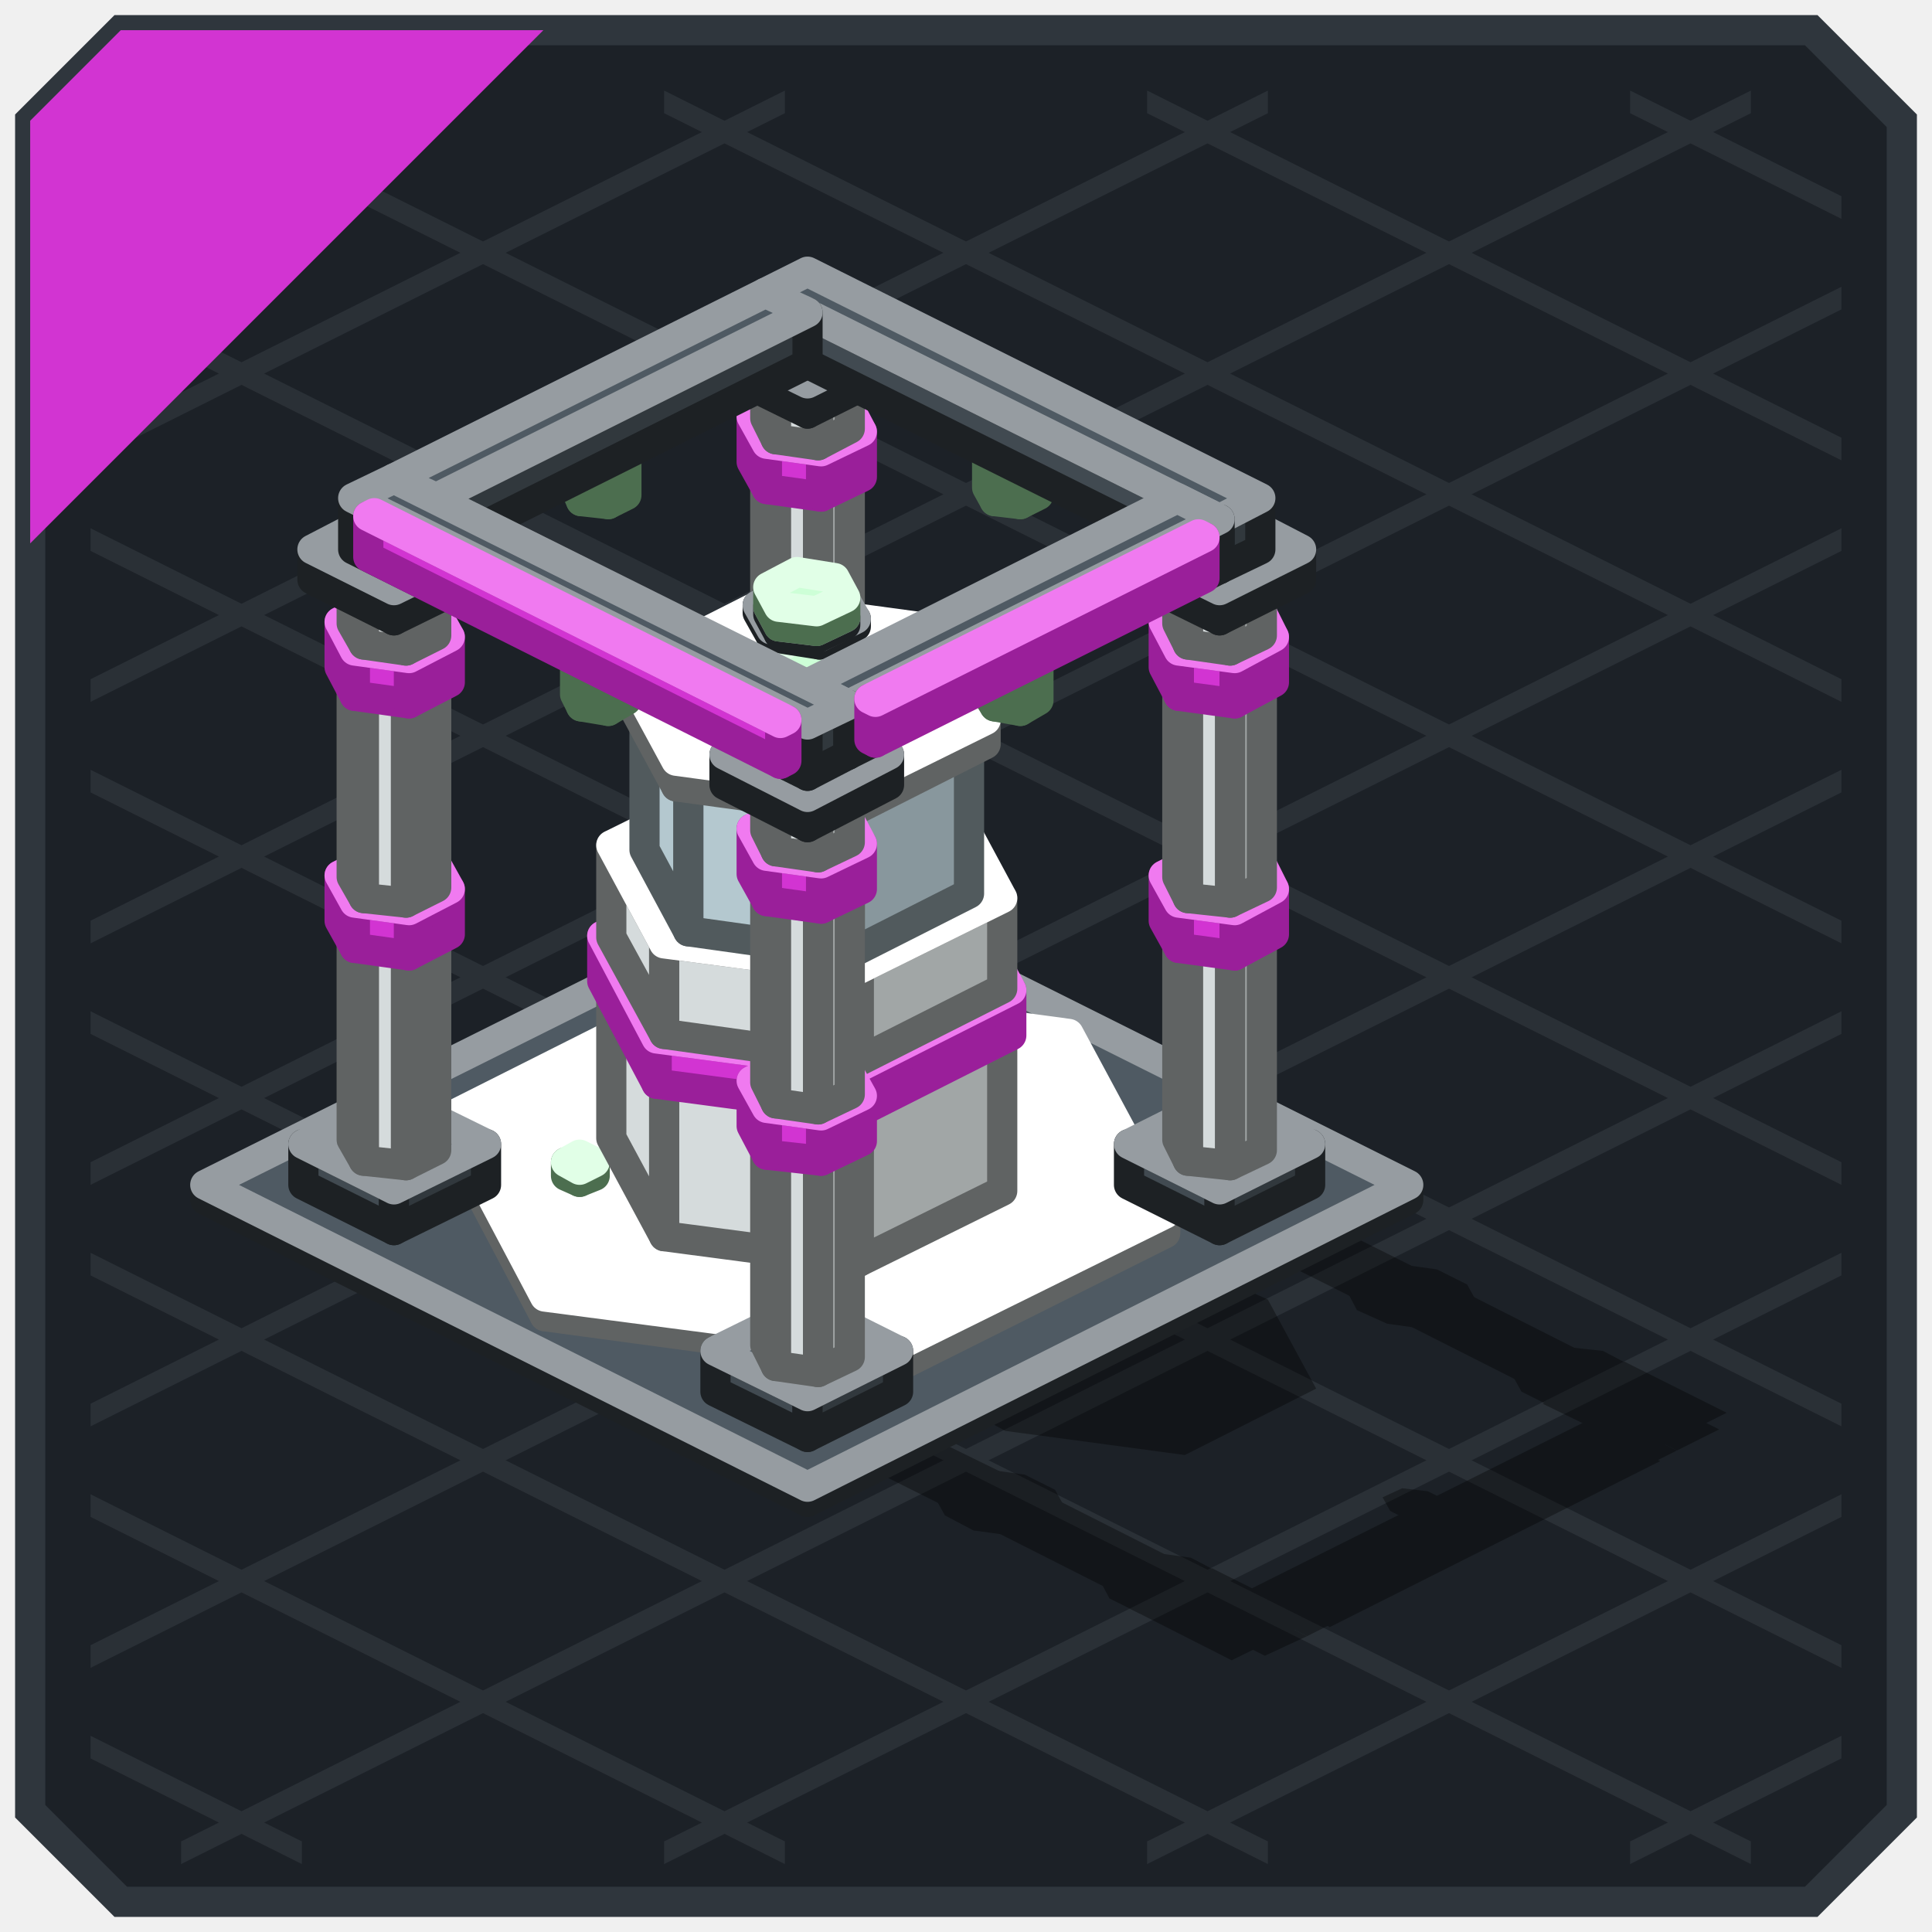
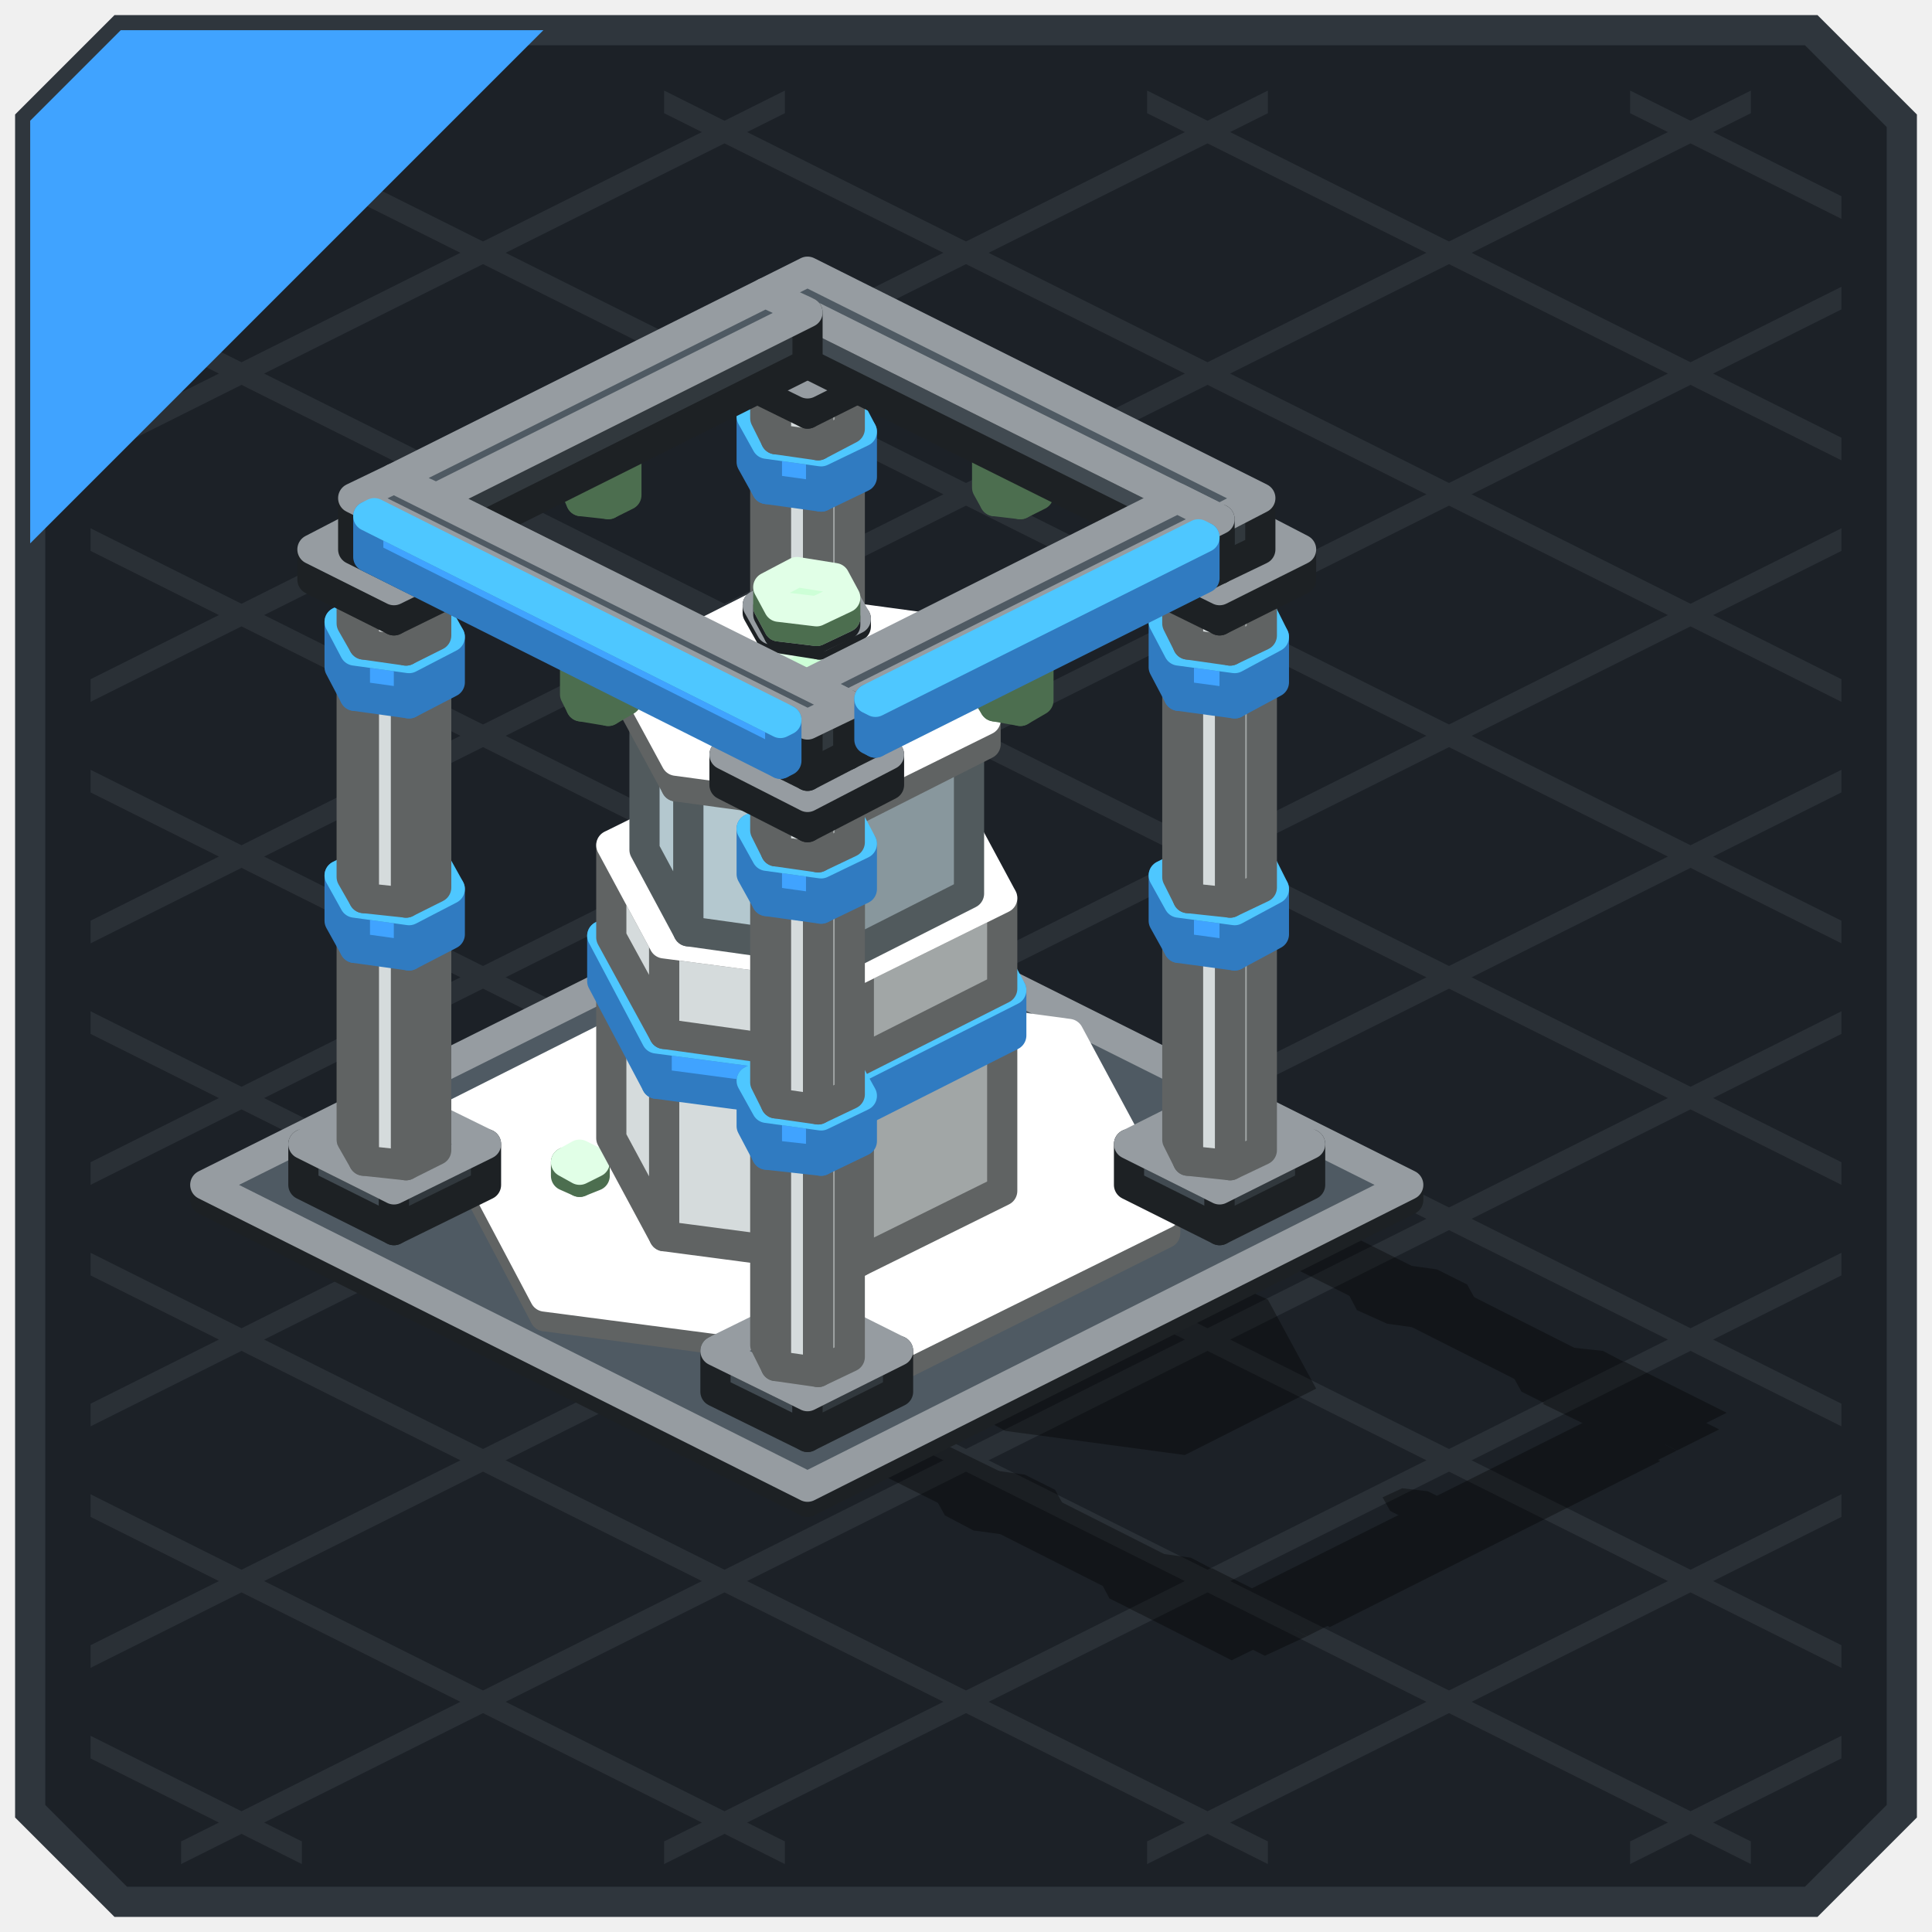
<svg xmlns="http://www.w3.org/2000/svg" width="128" height="128" viewBox="0 0 128 128">
  <g stroke-width="2">
    <polygon points="8,2 120,2 126,8 126,120 120,126 8,126 2,120 2,8" fill="#1C2127" stroke="#2F363D" />
  </g>
  <g>
    <polygon points="108,6 122,13 122,14.5 108,7.5" fill="#2A3036" />
    <polygon points="76,6 122,29 122,30.5 76,7.5" fill="#2A3036" />
    <polygon points="44,6 122,45 122,46.5 44,7.5" fill="#2A3036" />
    <polygon points="12,6 122,61 122,62.5 12,7.5" fill="#2A3036" />
    <polygon points="6,19 122,77 122,78.5 6,20.5" fill="#2A3036" />
    <polygon points="6,35 122,93 122,94.5 6,36.5" fill="#2A3036" />
    <polygon points="6,51 122,109 122,110.5 6,52.5" fill="#2A3036" />
    <polygon points="6,67 116,122 116,123.5 6,68.5" fill="#2A3036" />
    <polygon points="6,83 84,122 84,123.5 6,84.5" fill="#2A3036" />
    <polygon points="6,99 52,122 52,123.5 6,100.5" fill="#2A3036" />
    <polygon points="6,115 20,122 20,123.5 6,116.5" fill="#2A3036" />
    <polygon points="6,13 20,6 20,7.5 6,14.5" fill="#2A3036" />
    <polygon points="6,29 52,6 52,7.5 6,30.5" fill="#2A3036" />
    <polygon points="6,45 84,6 84,7.5 6,46.5" fill="#2A3036" />
    <polygon points="6,61 116,6 116,7.5 6,62.5" fill="#2A3036" />
    <polygon points="6,77 122,19 122,20.5 6,78.5" fill="#2A3036" />
    <polygon points="6,93 122,35 122,36.5 6,94.5" fill="#2A3036" />
    <polygon points="6,109 122,51 122,52.5 6,110.5" fill="#2A3036" />
    <polygon points="12,122 122,67 122,68.5 12,123.5" fill="#2A3036" />
    <polygon points="44,122 122,83 122,84.5 44,123.5" fill="#2A3036" />
    <polygon points="76,122 122,99 122,100.5 76,123.5" fill="#2A3036" />
    <polygon points="108,122 122,115 122,116.5 108,123.5" fill="#2A3036" />
  </g>
  <g>
-     <polygon points="8,2 36,2 2,36 2,8" fill="#D234D2" />
+     <polygon points="8,2 36,2 2,36 2,8" fill="#40A3FF" />
  </g>
  <g opacity="0.35">
    <polygon points="53.5,59.6 94,79.8 54.1,99.8 13.6,79.5" fill="#000000" />
    <polygon points="47.8,68 71.5,71.2 72.3,71.6 78.7,83.5 61.3,92.1 37.6,89 36.8,88.5 30.4,76.7" fill="#000000" />
    <polygon points="54.1,63.2 61.9,67.1 55.9,70.1 48.1,66.2" fill="#000000" />
    <polygon points="55.1,65.7 57.9,66 67.3,70.7 68.1,72.1 66,73.2 63.2,72.8 53.8,68.1 53.1,66.7" fill="#000000" />
    <polygon points="64.3,69.9 67.9,70.4 69.9,71.4 70.9,73.2 68.2,74.6 64.5,74.1 62.6,73.1 61.6,71.3" fill="#000000" />
    <polygon points="66.5,71.3 69.3,71.7 78.2,76.2 79,77.6 76.9,78.6 74.1,78.2 65.2,73.8 64.4,72.4" fill="#000000" />
    <polygon points="75.2,75.4 78.9,75.9 80.8,76.9 81.8,78.7 79.1,80 75.5,79.5 73.5,78.6 72.5,76.7" fill="#000000" />
    <polygon points="77.4,76.8 80.2,77.2 82.4,78.3 83.1,79.7 81.1,80.7 78.3,80.3 76.1,79.2 75.3,77.8" fill="#000000" />
    <polygon points="80.3,76.6 87.1,80 81.6,82.7 74.9,79.3" fill="#000000" />
    <polygon points="26.8,76.8 34.6,80.7 28.5,83.7 20.8,79.8" fill="#000000" />
    <polygon points="27.8,79.3 30.6,79.7 40,84.4 40.7,85.8 38.7,86.8 35.9,86.4 26.5,81.7 25.7,80.3" fill="#000000" />
    <polygon points="37,83.6 40.6,84.1 42.6,85.1 43.6,86.9 40.9,88.2 37.2,87.7 35.3,86.8 34.3,84.9" fill="#000000" />
    <polygon points="39.2,85 42,85.4 50.9,89.9 51.7,91.3 49.6,92.3 46.8,91.9 37.9,87.4 37.1,86" fill="#000000" />
    <polygon points="47.9,89.1 51.5,89.5 53.5,90.5 54.5,92.4 51.8,93.7 48.2,93.2 46.2,92.2 45.2,90.4" fill="#000000" />
    <polygon points="50.1,90.5 52.9,90.8 55.1,91.9 55.8,93.3 53.8,94.4 51,94 48.8,92.9 48,91.5" fill="#000000" />
    <polygon points="53,90.2 59.8,93.6 54.3,96.3 47.6,93" fill="#000000" />
    <polygon points="81.4,76.8 89.2,80.7 83.2,83.7 75.4,79.8" fill="#000000" />
    <polygon points="82.4,79.3 85.2,79.7 94.6,84.4 95.4,85.8 93.3,86.8 90.5,86.4 81.1,81.7 80.4,80.3" fill="#000000" />
    <polygon points="91.6,83.6 95.2,84.1 97.2,85.1 98.2,86.9 95.5,88.2 91.9,87.7 89.9,86.8 88.9,84.9" fill="#000000" />
    <polygon points="93.8,85 96.6,85.4 105.5,89.9 106.3,91.3 104.2,92.3 101.4,91.9 92.5,87.4 91.7,86" fill="#000000" />
    <polygon points="102.5,89.1 106.2,89.5 108.1,90.5 109.1,92.4 106.4,93.7 102.8,93.2 100.8,92.2 99.8,90.4" fill="#000000" />
    <polygon points="104.7,90.5 107.5,90.8 109.7,91.9 110.4,93.3 108.4,94.4 105.6,94 103.4,92.9 102.7,91.5" fill="#000000" />
    <polygon points="107.6,90.2 114.4,93.6 109,96.3 102.2,93" fill="#000000" />
    <polygon points="54.1,90.5 61.9,94.4 55.9,97.4 48.1,93.5" fill="#000000" />
    <polygon points="55.1,93 57.9,93.4 67.3,98 68.1,99.5 66,100.5 63.2,100.1 53.8,95.4 53.1,94" fill="#000000" />
    <polygon points="64.3,97.2 67.9,97.7 69.9,98.7 70.9,100.5 68.2,101.9 64.5,101.4 62.6,100.4 61.6,98.6" fill="#000000" />
    <polygon points="66.5,98.7 69.3,99 78.2,103.5 79,104.9 76.9,105.9 74.1,105.6 65.2,101.1 64.4,99.7" fill="#000000" />
    <polygon points="75.2,102.7 78.9,103.2 80.8,104.2 81.8,106 79.1,107.4 75.5,106.9 73.5,105.9 72.5,104" fill="#000000" />
    <polygon points="77.4,104.1 80.2,104.5 82.4,105.6 83.1,107 81.1,108 78.3,107.6 76.1,106.5 75.3,105.1" fill="#000000" />
    <polygon points="80.3,103.9 87.1,107.3 81.6,110 74.9,106.6" fill="#000000" />
    <polygon points="54.3,92.2 86.6,108.4 83.8,109.7 51.6,93.6" fill="#000000" />
    <polygon points="81.6,78.6 113.9,94.7 111.1,96.1 78.9,80" fill="#000000" />
    <polygon points="106.2,93.6 111.1,96.1 86.6,108.4 81.6,105.9" fill="#000000" />
    <polygon points="78.9,80 83.8,82.4 59.2,94.7 54.3,92.2" fill="#000000" />
    <polygon points="53.2,94.4 82.2,108.9 81.8,109.1 52.8,94.6" fill="#000000" />
    <polygon points="107.8,95.8 110,96.8 88.1,107.8 86,106.7" fill="#000000" />
    <polygon points="65.6,98.6 67.3,98.8 69.2,99.8 69.7,100.7 68.4,101.3 66.7,101.1 64.8,100.1 64.3,99.2" fill="#000000" />
    <polygon points="92.9,84.9 94.6,85.2 96.6,86.2 97,87 95.8,87.6 94,87.4 92.1,86.4 91.6,85.6" fill="#000000" />
    <polygon points="92.9,98.6 94.6,98.8 96.6,99.8 97,100.7 95.8,101.3 94,101.1 92.1,100.1 91.6,99.2" fill="#000000" />
    <polygon points="65.6,84.9 67.3,85.2 69.2,86.2 69.7,87 68.4,87.6 66.7,87.4 64.8,86.4 64.3,85.6" fill="#000000" />
    <polygon points="51.5,73.8 64.4,75.6 71.2,78.9 74.7,85.4 65.2,90.1 52.3,88.4 45.5,85 42.1,78.6" fill="#000000" />
    <polygon points="58.1,76.9 71.7,78.7 73.7,79.7 77.3,86.5 67.4,91.4 53.8,89.6 51.8,88.6 48.2,81.9" fill="#000000" />
    <polygon points="60.3,78.2 73.2,79.9 77.1,81.9 80.6,88.4 71.1,93.1 58.2,91.4 54.3,89.4 50.8,82.9" fill="#000000" />
    <polygon points="64.8,81.2 75.5,82.7 82.1,86 85,91.3 77.1,95.3 66.3,93.8 59.8,90.6 56.9,85.2" fill="#000000" />
    <polygon points="71,84 82.9,85.6 84,86.1 87.2,92 78.5,96.4 66.6,94.8 65.5,94.2 62.4,88.3" fill="#000000" />
    <polygon points="74.4,88.8 77.7,89.3 79,89.9 79.8,91.5 77.5,92.7 74.3,92.3 72.9,91.6 72.1,90" fill="#000000" />
    <polygon points="53.6,87.3 55.1,88.1 54.2,88.5 52.7,87.8" fill="#000000" />
    <polygon points="40,80.5 41.5,81.2 40.5,81.7 39,81" fill="#000000" />
    <polygon points="77.7,90.5 81,90.9 81.3,91.1 82.1,92.7 79.8,93.9 76.5,93.4 76.2,93.3 75.4,91.6" fill="#000000" />
    <polygon points="78.2,91 80.8,91.3 81.7,91.7 82.4,93 80.5,94 77.9,93.6 77,93.2 76.3,91.9" fill="#000000" />
    <polygon points="77.9,90.8 80.5,91.1 80.8,91.3 81.5,92.6 79.6,93.5 77,93.2 76.7,93 76,91.7" fill="#000000" />
    <polygon points="78.4,91.3 80.3,91.5 81,91.9 81.5,92.8 80.1,93.5 78.1,93.3 77.5,93 77,92" fill="#000000" />
  </g>
  <g stroke-width="2" stroke-linejoin="round">
    <polygon points="53.5,99.5 13.6,79.5 13.6,78.5 53.5,98.5" fill="#414A51" stroke="#1D2124" />
    <polygon points="93.3,79.5 53.5,99.5 53.5,98.5 93.3,78.5" fill="#31383D" stroke="#1D2124" />
    <polygon points="53.5,98.5 13.6,78.5 53.5,58.6 93.3,78.5" fill="#4F5A63" stroke="#969CA1" />
    <polygon points="53.5,67.9 47.4,64.9 47.4,62.2 53.5,65.2" fill="#414A51" stroke="#1D2124" />
    <polygon points="59.5,64.9 53.5,67.9 53.5,65.2 59.5,62.2" fill="#31383D" stroke="#1D2124" />
    <polygon points="53.5,65.2 47.4,62.2 53.5,59.2 59.5,62.2" fill="#4F5A63" stroke="#969CA1" />
    <polygon points="59.8,90.4 36.1,87.2 36.1,85.9 59.8,89" fill="#D5DBDC" stroke="#606363" />
    <polygon points="36.1,87.2 29.8,75.3 29.8,74 36.1,85.9" fill="#D5DBDC" stroke="#606363" />
    <polygon points="77.2,81.7 59.8,90.4 59.8,89 77.2,80.4" fill="#A1A6A6" stroke="#606363" />
    <polygon points="59.8,89 36.1,85.9 29.8,74 47.1,65.3 70.8,68.5 77.2,80.4" fill="#FFFFFF" stroke="#FFFFFF" />
    <polygon points="54.2,63.6 51.4,63.2 51.4,48.8 54.2,49.2" fill="#D5DBDC" stroke="#606363" />
    <polygon points="51.4,63.2 50.7,61.8 50.7,47.4 51.4,48.8" fill="#D5DBDC" stroke="#606363" />
    <polygon points="56.3,62.6 54.2,63.6 54.2,49.2 56.3,48.2" fill="#A1A6A6" stroke="#606363" />
    <polygon points="54.2,49.2 51.4,48.8 50.7,47.4 52.7,46.4 55.5,46.8 56.3,48.2" fill="#FFFFFF" stroke="#FFFFFF" />
-     <polygon points="54.4,49.6 50.8,49.1 50.8,46.1 54.4,46.6" fill="#D234D2" stroke="#9A1F9A" />
-     <polygon points="50.8,49.1 49.8,47.3 49.8,44.3 50.8,46.1" fill="#D234D2" stroke="#9A1F9A" />
-     <polygon points="57.1,48.3 54.4,49.6 54.4,46.6 57.1,45.3" fill="#9A1F9A" stroke="#9A1F9A" />
-     <polygon points="54.4,46.6 50.8,46.1 49.8,44.3 52.5,43 56.1,43.4 57.1,45.3" fill="#F07AF0" stroke="#F07AF0" />
+     <polygon points="54.4,49.6 50.8,49.1 50.8,46.1 54.4,46.6" fill="#40A3FF" stroke="#307BC1" />
+     <polygon points="50.8,49.1 49.8,47.3 49.8,44.3 50.8,46.1" fill="#40A3FF" stroke="#307BC1" />
+     <polygon points="57.1,48.3 54.4,49.6 54.4,46.6 57.1,45.3" fill="#307BC1" stroke="#307BC1" />
+     <polygon points="54.4,46.6 50.8,46.1 49.8,44.3 52.5,43 56.1,43.4 57.1,45.3" fill="#4EC7FF" stroke="#4EC7FF" />
    <polygon points="54.2,46.2 51.4,45.8 51.4,32.1 54.2,32.5" fill="#D5DBDC" stroke="#606363" />
    <polygon points="51.4,45.8 50.7,44.4 50.7,30.7 51.4,32.1" fill="#D5DBDC" stroke="#606363" />
    <polygon points="56.3,45.2 54.2,46.2 54.2,32.5 56.3,31.4" fill="#A1A6A6" stroke="#606363" />
    <polygon points="54.2,32.5 51.4,32.1 50.7,30.7 52.7,29.7 55.5,30 56.3,31.4" fill="#FFFFFF" stroke="#FFFFFF" />
-     <polygon points="54.4,32.9 50.8,32.4 50.8,29.4 54.4,29.9" fill="#D234D2" stroke="#9A1F9A" />
-     <polygon points="50.8,32.4 49.8,30.6 49.8,27.6 50.8,29.4" fill="#D234D2" stroke="#9A1F9A" />
-     <polygon points="57.1,31.6 54.4,32.9 54.4,29.9 57.1,28.6" fill="#9A1F9A" stroke="#9A1F9A" />
-     <polygon points="54.4,29.9 50.8,29.4 49.8,27.6 52.5,26.2 56.1,26.7 57.1,28.6" fill="#F07AF0" stroke="#F07AF0" />
+     <polygon points="54.4,32.9 50.8,32.4 50.8,29.4 54.4,29.9" fill="#40A3FF" stroke="#307BC1" />
+     <polygon points="50.8,32.4 49.8,30.6 49.8,27.6 50.8,29.4" fill="#40A3FF" stroke="#307BC1" />
+     <polygon points="57.1,31.6 54.4,32.9 54.4,29.9 57.1,28.6" fill="#307BC1" stroke="#307BC1" />
+     <polygon points="54.4,29.9 50.8,29.4 49.8,27.6 52.5,26.2 56.1,26.7 57.1,28.6" fill="#4EC7FF" stroke="#4EC7FF" />
    <polygon points="54.2,29.5 51.4,29.1 51.4,25.7 54.2,26.1" fill="#D5DBDC" stroke="#606363" />
    <polygon points="51.4,29.1 50.7,27.7 50.7,24.3 51.4,25.7" fill="#D5DBDC" stroke="#606363" />
    <polygon points="56.3,28.4 54.2,29.5 54.2,26.1 56.3,25.1" fill="#A1A6A6" stroke="#606363" />
    <polygon points="54.2,26.1 51.4,25.7 50.7,24.3 52.7,23.3 55.5,23.7 56.3,25.1" fill="#FFFFFF" stroke="#FFFFFF" />
    <polygon points="53.5,27.4 48,24.7 48,22.7 53.5,25.4" fill="#414A51" stroke="#1D2124" />
    <polygon points="58.9,24.7 53.5,27.4 53.5,25.4 58.9,22.7" fill="#31383D" stroke="#1D2124" />
    <polygon points="53.5,25.4 48,22.7 53.5,20 58.9,22.7" fill="#4F5A63" stroke="#969CA1" />
    <polygon points="26.1,81.5 20.1,78.5 20.1,75.8 26.1,78.8" fill="#414A51" stroke="#1D2124" />
    <polygon points="32.2,78.5 26.1,81.5 26.1,78.8 32.2,75.8" fill="#31383D" stroke="#1D2124" />
    <polygon points="26.1,78.8 20.1,75.8 26.1,72.8 32.2,75.8" fill="#4F5A63" stroke="#969CA1" />
    <polygon points="80.8,81.5 74.8,78.5 74.8,75.8 80.8,78.8" fill="#414A51" stroke="#1D2124" />
    <polygon points="86.8,78.5 80.8,81.5 80.8,78.8 86.8,75.8" fill="#31383D" stroke="#1D2124" />
    <polygon points="80.8,78.8 74.8,75.8 80.8,72.8 86.8,75.8" fill="#4F5A63" stroke="#969CA1" />
    <polygon points="38.4,78.3 37.5,77.9 37.5,77 38.4,77.5" fill="#A8F5B0" stroke="#4C6E4F" />
    <polygon points="39.4,77.9 38.4,78.3 38.4,77.5 39.4,77" fill="#7FB985" stroke="#4C6E4F" />
    <polygon points="38.4,77.5 37.5,77 38.4,76.5 39.4,77" fill="#CDFFD7" stroke="#E1FFE7" />
    <polygon points="56.9,83.6 44,81.9 44,71.5 56.9,73.3" fill="#D5DBDC" stroke="#606363" />
    <polygon points="44,81.9 40.5,75.4 40.5,65.1 44,71.5" fill="#D5DBDC" stroke="#606363" />
    <polygon points="66.4,78.9 56.9,83.6 56.9,73.3 66.4,68.5" fill="#A1A6A6" stroke="#606363" />
    <polygon points="56.9,73.3 44,71.5 40.5,65.1 50,60.3 62.9,62.1 66.4,68.5" fill="#FFFFFF" stroke="#FFFFFF" />
    <polygon points="26.9,77.2 24.1,76.9 24.1,62.5 26.9,62.9" fill="#D5DBDC" stroke="#606363" />
    <polygon points="24.1,76.9 23.3,75.5 23.3,61.1 24.1,62.5" fill="#D5DBDC" stroke="#606363" />
    <polygon points="28.9,76.2 26.9,77.2 26.9,62.9 28.9,61.8" fill="#A1A6A6" stroke="#606363" />
    <polygon points="26.9,62.9 24.1,62.5 23.3,61.1 25.4,60.1 28.2,60.4 28.9,61.8" fill="#FFFFFF" stroke="#FFFFFF" />
    <polygon points="81.5,77.2 78.7,76.9 78.7,62.5 81.5,62.9" fill="#D5DBDC" stroke="#606363" />
    <polygon points="78.7,76.9 78,75.5 78,61.1 78.7,62.5" fill="#D5DBDC" stroke="#606363" />
    <polygon points="83.6,76.2 81.5,77.2 81.5,62.9 83.6,61.8" fill="#A1A6A6" stroke="#606363" />
    <polygon points="81.5,62.9 78.7,62.5 78,61.1 80,60.1 82.8,60.4 83.6,61.8" fill="#FFFFFF" stroke="#FFFFFF" />
-     <polygon points="27.1,63.3 23.5,62.8 23.5,59.8 27.1,60.3" fill="#D234D2" stroke="#9A1F9A" />
-     <polygon points="23.5,62.8 22.5,61 22.5,58 23.5,59.8" fill="#D234D2" stroke="#9A1F9A" />
-     <polygon points="29.8,61.9 27.1,63.3 27.1,60.3 29.8,58.9" fill="#9A1F9A" stroke="#9A1F9A" />
-     <polygon points="27.1,60.3 23.5,59.8 22.5,58 25.2,56.6 28.8,57.1 29.8,58.9" fill="#F07AF0" stroke="#F07AF0" />
-     <polygon points="81.8,63.3 78.1,62.8 78.1,59.8 81.8,60.3" fill="#D234D2" stroke="#9A1F9A" />
-     <polygon points="78.1,62.8 77.1,61 77.1,58 78.1,59.8" fill="#D234D2" stroke="#9A1F9A" />
-     <polygon points="84.4,61.9 81.8,63.3 81.8,60.3 84.4,58.9" fill="#9A1F9A" stroke="#9A1F9A" />
-     <polygon points="81.8,60.3 78.1,59.8 77.1,58 79.8,56.6 83.5,57.1 84.4,58.9" fill="#F07AF0" stroke="#F07AF0" />
+     <polygon points="27.1,63.3 23.5,62.8 23.5,59.8 27.1,60.3" fill="#40A3FF" stroke="#307BC1" />
+     <polygon points="23.5,62.8 22.5,61 22.5,58 23.5,59.8" fill="#40A3FF" stroke="#307BC1" />
+     <polygon points="29.8,61.9 27.1,63.3 27.1,60.3 29.8,58.9" fill="#307BC1" stroke="#307BC1" />
+     <polygon points="27.1,60.3 23.5,59.8 22.5,58 25.2,56.6 28.8,57.1 29.8,58.9" fill="#4EC7FF" stroke="#4EC7FF" />
+     <polygon points="81.8,63.3 78.1,62.8 78.1,59.8 81.8,60.3" fill="#40A3FF" stroke="#307BC1" />
+     <polygon points="78.1,62.8 77.1,61 77.1,58 78.1,59.8" fill="#40A3FF" stroke="#307BC1" />
+     <polygon points="84.4,61.9 81.8,63.3 81.8,60.3 84.4,58.9" fill="#307BC1" stroke="#307BC1" />
+     <polygon points="81.8,60.3 78.1,59.8 77.1,58 79.8,56.6 83.5,57.1 84.4,58.9" fill="#4EC7FF" stroke="#4EC7FF" />
    <polygon points="40.3,33.4 38.5,33.2 38.5,30.2 40.3,30.4" fill="#A8F5B0" stroke="#4C6E4F" />
    <polygon points="38.5,33.2 38.1,32.3 38.1,29.3 38.5,30.2" fill="#A8F5B0" stroke="#4C6E4F" />
    <polygon points="41.5,32.8 40.3,33.4 40.3,30.4 41.5,29.8" fill="#7FB985" stroke="#4C6E4F" />
    <polygon points="40.3,30.4 38.5,30.2 38.1,29.3 39.3,28.7 41.1,28.9 41.5,29.8" fill="#CDFFD7" stroke="#E1FFE7" />
    <polygon points="67.6,33.4 65.9,33.2 65.9,30.2 67.6,30.4" fill="#A8F5B0" stroke="#4C6E4F" />
    <polygon points="65.9,33.2 65.4,32.3 65.4,29.3 65.9,30.2" fill="#A8F5B0" stroke="#4C6E4F" />
    <polygon points="68.8,32.8 67.6,33.4 67.6,30.4 68.8,29.8" fill="#7FB985" stroke="#4C6E4F" />
    <polygon points="67.6,30.4 65.9,30.2 65.4,29.3 66.7,28.7 68.4,28.9 68.8,29.8" fill="#CDFFD7" stroke="#E1FFE7" />
    <polygon points="52.1,85.2 51.1,84.7 51.1,83.9 52.1,84.3" fill="#A8F5B0" stroke="#4C6E4F" />
    <polygon points="53,84.7 52.1,85.2 52.1,84.3 53,83.9" fill="#7FB985" stroke="#4C6E4F" />
    <polygon points="52.1,84.3 51.1,83.9 52.1,83.4 53,83.9" fill="#CDFFD7" stroke="#E1FFE7" />
-     <polygon points="57.1,73.6 43.5,71.8 43.5,68.8 57.1,70.6" fill="#D234D2" stroke="#9A1F9A" />
-     <polygon points="43.5,71.8 39.9,65 39.9,62 43.5,68.8" fill="#D234D2" stroke="#9A1F9A" />
-     <polygon points="67,68.6 57.1,73.6 57.1,70.6 67,65.6" fill="#9A1F9A" stroke="#9A1F9A" />
-     <polygon points="57.1,70.6 43.5,68.8 39.9,62 49.8,57 63.4,58.8 67,65.6" fill="#F07AF0" stroke="#F07AF0" />
+     <polygon points="57.1,73.6 43.5,71.8 43.5,68.8 57.1,70.6" fill="#40A3FF" stroke="#307BC1" />
+     <polygon points="43.5,71.8 39.9,65 39.9,62 43.5,68.8" fill="#40A3FF" stroke="#307BC1" />
+     <polygon points="67,68.6 57.1,73.6 57.1,70.6 67,65.6" fill="#307BC1" stroke="#307BC1" />
+     <polygon points="57.1,70.6 43.5,68.8 39.9,62 49.8,57 63.4,58.8 67,65.6" fill="#4EC7FF" stroke="#4EC7FF" />
    <polygon points="56.9,70.3 44,68.5 44,62.5 56.9,64.2" fill="#D5DBDC" stroke="#606363" />
    <polygon points="44,68.5 40.5,62.1 40.5,56 44,62.5" fill="#D5DBDC" stroke="#606363" />
    <polygon points="66.4,65.5 56.9,70.3 56.9,64.2 66.4,59.5" fill="#A1A6A6" stroke="#606363" />
    <polygon points="56.9,64.2 44,62.5 40.5,56 50,51.3 62.9,53 66.4,59.5" fill="#FFFFFF" stroke="#FFFFFF" />
    <polygon points="56.3,63.2 45.6,61.7 45.6,51.7 56.3,53.1" fill="#B4C8CF" stroke="#515A5D" />
    <polygon points="45.6,61.7 42.7,56.3 42.7,46.3 45.6,51.7" fill="#B4C8CF" stroke="#515A5D" />
    <polygon points="64.2,59.2 56.3,63.2 56.3,53.1 64.2,49.2" fill="#88979D" stroke="#515A5D" />
    <polygon points="56.3,53.1 45.6,51.7 42.7,46.3 50.6,42.4 61.3,43.8 64.2,49.2" fill="#DCF4FC" stroke="#EAF8FD" />
    <polygon points="26.9,59.8 24.1,59.5 24.1,45.8 26.9,46.1" fill="#D5DBDC" stroke="#606363" />
    <polygon points="24.1,59.5 23.3,58.1 23.3,44.4 24.1,45.8" fill="#D5DBDC" stroke="#606363" />
    <polygon points="28.9,58.8 26.9,59.8 26.9,46.1 28.9,45.1" fill="#A1A6A6" stroke="#606363" />
    <polygon points="26.9,46.1 24.1,45.8 23.3,44.4 25.4,43.3 28.2,43.7 28.9,45.1" fill="#FFFFFF" stroke="#FFFFFF" />
    <polygon points="81.5,59.8 78.7,59.5 78.7,45.8 81.5,46.1" fill="#D5DBDC" stroke="#606363" />
    <polygon points="78.7,59.5 78,58.1 78,44.4 78.7,45.8" fill="#D5DBDC" stroke="#606363" />
    <polygon points="83.6,58.8 81.5,59.8 81.5,46.1 83.6,45.1" fill="#A1A6A6" stroke="#606363" />
    <polygon points="81.5,46.1 78.7,45.8 78,44.4 80,43.3 82.8,43.7 83.6,45.1" fill="#FFFFFF" stroke="#FFFFFF" />
    <polygon points="56.6,53.7 44.8,52.1 44.8,50.4 56.6,52" fill="#D5DBDC" stroke="#606363" />
    <polygon points="44.8,52.1 41.6,46.2 41.6,44.5 44.8,50.4" fill="#D5DBDC" stroke="#606363" />
    <polygon points="65.3,49.3 56.6,53.7 56.6,52 65.3,47.7" fill="#A1A6A6" stroke="#606363" />
    <polygon points="56.6,52 44.8,50.4 41.6,44.5 50.3,40.1 62.1,41.7 65.3,47.7" fill="#FFFFFF" stroke="#FFFFFF" />
    <polygon points="54.3,47.7 51.1,47.3 51.1,45.2 54.3,45.7" fill="#A8F5B0" stroke="#4C6E4F" />
    <polygon points="51.1,47.3 50.2,45.6 50.2,43.6 51.1,45.2" fill="#A8F5B0" stroke="#4C6E4F" />
    <polygon points="56.7,46.5 54.3,47.7 54.3,45.7 56.7,44.5" fill="#7FB985" stroke="#4C6E4F" />
    <polygon points="54.3,45.7 51.1,45.2 50.2,43.6 52.6,42.4 55.8,42.9 56.7,44.5" fill="#CDFFD7" stroke="#E1FFE7" />
-     <polygon points="27.1,46.6 23.5,46.1 23.5,43.1 27.1,43.6" fill="#D234D2" stroke="#9A1F9A" />
-     <polygon points="23.5,46.1 22.5,44.2 22.5,41.2 23.5,43.1" fill="#D234D2" stroke="#9A1F9A" />
-     <polygon points="29.8,45.2 27.1,46.6 27.1,43.6 29.8,42.2" fill="#9A1F9A" stroke="#9A1F9A" />
-     <polygon points="27.1,43.6 23.5,43.1 22.5,41.2 25.2,39.9 28.8,40.4 29.8,42.2" fill="#F07AF0" stroke="#F07AF0" />
-     <polygon points="81.8,46.6 78.1,46.1 78.1,43.1 81.8,43.6" fill="#D234D2" stroke="#9A1F9A" />
-     <polygon points="78.1,46.1 77.1,44.2 77.1,41.2 78.1,43.1" fill="#D234D2" stroke="#9A1F9A" />
-     <polygon points="84.4,45.2 81.8,46.6 81.8,43.6 84.4,42.2" fill="#9A1F9A" stroke="#9A1F9A" />
-     <polygon points="81.8,43.6 78.1,43.1 77.1,41.2 79.8,39.9 83.5,40.4 84.4,42.2" fill="#F07AF0" stroke="#F07AF0" />
+     <polygon points="27.1,46.6 23.5,46.1 23.5,43.1 27.1,43.6" fill="#40A3FF" stroke="#307BC1" />
+     <polygon points="23.5,46.1 22.5,44.2 22.5,41.2 23.5,43.1" fill="#40A3FF" stroke="#307BC1" />
+     <polygon points="29.8,45.2 27.1,46.6 27.1,43.6 29.8,42.2" fill="#307BC1" stroke="#307BC1" />
+     <polygon points="27.1,43.6 23.5,43.1 22.5,41.2 25.2,39.9 28.8,40.4 29.8,42.2" fill="#4EC7FF" stroke="#4EC7FF" />
+     <polygon points="81.8,46.6 78.1,46.1 78.1,43.1 81.8,43.6" fill="#40A3FF" stroke="#307BC1" />
+     <polygon points="78.1,46.1 77.1,44.2 77.1,41.2 78.1,43.1" fill="#40A3FF" stroke="#307BC1" />
+     <polygon points="84.4,45.2 81.8,46.6 81.8,43.6 84.4,42.2" fill="#307BC1" stroke="#307BC1" />
+     <polygon points="81.8,43.6 78.1,43.1 77.1,41.2 79.8,39.9 83.5,40.4 84.4,42.2" fill="#4EC7FF" stroke="#4EC7FF" />
    <polygon points="54.3,42.7 51.1,42.2 51.1,41.7 54.3,42.2" fill="#414A51" stroke="#1D2124" />
    <polygon points="51.1,42.2 50.2,40.6 50.2,40.1 51.1,41.7" fill="#414A51" stroke="#1D2124" />
    <polygon points="56.7,41.5 54.3,42.7 54.3,42.2 56.7,41" fill="#31383D" stroke="#1D2124" />
    <polygon points="54.3,42.2 51.1,41.7 50.2,40.1 52.6,38.9 55.8,39.4 56.7,41" fill="#4F5A63" stroke="#969CA1" />
    <polygon points="54.1,42.3 51.6,42 51.6,41.5 54.1,41.8" fill="#414A51" stroke="#1D2124" />
    <polygon points="51.6,42 50.9,40.7 50.9,40.2 51.6,41.5" fill="#414A51" stroke="#1D2124" />
    <polygon points="56,41.4 54.1,42.3 54.1,41.8 56,40.9" fill="#31383D" stroke="#1D2124" />
    <polygon points="54.1,41.8 51.6,41.5 50.9,40.2 52.8,39.3 55.3,39.6 56,40.9" fill="#4F5A63" stroke="#969CA1" />
    <polygon points="26.9,43.1 24.1,42.7 24.1,39.4 26.9,39.8" fill="#D5DBDC" stroke="#606363" />
    <polygon points="24.1,42.7 23.3,41.3 23.3,38 24.1,39.4" fill="#D5DBDC" stroke="#606363" />
    <polygon points="28.9,42.1 26.9,43.1 26.9,39.8 28.9,38.7" fill="#A1A6A6" stroke="#606363" />
    <polygon points="26.9,39.8 24.1,39.4 23.3,38 25.4,37 28.2,37.3 28.9,38.7" fill="#FFFFFF" stroke="#FFFFFF" />
    <polygon points="81.5,43.1 78.7,42.7 78.7,39.4 81.5,39.8" fill="#D5DBDC" stroke="#606363" />
    <polygon points="78.7,42.7 78,41.3 78,38 78.7,39.4" fill="#D5DBDC" stroke="#606363" />
    <polygon points="83.6,42.1 81.5,43.1 81.5,39.8 83.6,38.7" fill="#A1A6A6" stroke="#606363" />
    <polygon points="81.5,39.8 78.7,39.4 78,38 80,37 82.8,37.3 83.6,38.7" fill="#FFFFFF" stroke="#FFFFFF" />
    <polygon points="54,41.5 52,41.3 52,40.3 54,40.5" fill="#A8F5B0" stroke="#4C6E4F" />
    <polygon points="52,41.3 51.5,40.3 51.5,39.3 52,40.3" fill="#A8F5B0" stroke="#4C6E4F" />
    <polygon points="55.4,40.8 54,41.5 54,40.5 55.4,39.8" fill="#7FB985" stroke="#4C6E4F" />
    <polygon points="54,40.5 52,40.3 51.5,39.3 52.9,38.6 54.9,38.8 55.4,39.8" fill="#CDFFD7" stroke="#E1FFE7" />
    <polygon points="54.1,41.8 51.6,41.5 51.6,40.2 54.1,40.5" fill="#A8F5B0" stroke="#4C6E4F" />
    <polygon points="51.6,41.5 50.9,40.2 50.9,38.9 51.6,40.2" fill="#A8F5B0" stroke="#4C6E4F" />
    <polygon points="56,40.9 54.1,41.8 54.1,40.5 56,39.6" fill="#7FB985" stroke="#4C6E4F" />
    <polygon points="54.1,40.5 51.6,40.2 50.9,38.9 52.8,37.9 55.3,38.3 56,39.6" fill="#CDFFD7" stroke="#E1FFE7" />
    <polygon points="26.1,41.1 20.7,38.4 20.7,36.4 26.1,39.1" fill="#414A51" stroke="#1D2124" />
    <polygon points="31.6,38.4 26.1,41.1 26.1,39.1 31.6,36.4" fill="#31383D" stroke="#1D2124" />
    <polygon points="26.1,39.1 20.7,36.4 26.1,33.6 31.6,36.4" fill="#4F5A63" stroke="#969CA1" />
    <polygon points="80.8,41.1 75.3,38.4 75.3,36.4 80.8,39.1" fill="#414A51" stroke="#1D2124" />
    <polygon points="86.2,38.4 80.8,41.1 80.8,39.1 86.2,36.4" fill="#31383D" stroke="#1D2124" />
    <polygon points="80.8,39.1 75.3,36.4 80.8,33.6 86.2,36.4" fill="#4F5A63" stroke="#969CA1" />
    <polygon points="80.8,37.7 50.7,22.7 50.7,19.4 80.8,34.4" fill="#414A51" stroke="#1D2124" />
    <polygon points="83.5,36.4 80.8,37.7 80.8,34.4 83.5,33" fill="#31383D" stroke="#1D2124" />
    <polygon points="80.8,34.4 50.7,19.4 53.5,18 83.5,33" fill="#4F5A63" stroke="#969CA1" />
    <polygon points="28.9,36.4 26.1,35 26.1,31.7 28.9,33" fill="#414A51" stroke="#1D2124" />
    <polygon points="53.5,24.1 28.9,36.4 28.9,33 53.5,20.7" fill="#31383D" stroke="#1D2124" />
    <polygon points="28.9,33 26.1,31.7 50.7,19.4 53.5,20.7" fill="#4F5A63" stroke="#969CA1" />
    <polygon points="53.5,95.2 47.4,92.2 47.4,89.5 53.5,92.5" fill="#414A51" stroke="#1D2124" />
    <polygon points="59.5,92.2 53.5,95.2 53.5,92.5 59.5,89.5" fill="#31383D" stroke="#1D2124" />
    <polygon points="53.5,92.5 47.4,89.5 53.5,86.5 59.5,89.5" fill="#4F5A63" stroke="#969CA1" />
    <polygon points="54.2,90.9 51.4,90.5 51.4,76.1 54.2,76.5" fill="#D5DBDC" stroke="#606363" />
    <polygon points="51.4,90.5 50.7,89.1 50.7,74.7 51.4,76.1" fill="#D5DBDC" stroke="#606363" />
    <polygon points="56.3,89.9 54.2,90.9 54.2,76.5 56.3,75.5" fill="#A1A6A6" stroke="#606363" />
    <polygon points="54.2,76.5 51.4,76.1 50.7,74.7 52.7,73.7 55.5,74.1 56.3,75.5" fill="#FFFFFF" stroke="#FFFFFF" />
-     <polygon points="54.4,76.9 50.8,76.5 50.8,73.4 54.4,73.9" fill="#D234D2" stroke="#9A1F9A" />
-     <polygon points="50.8,76.5 49.8,74.6 49.8,71.6 50.8,73.4" fill="#D234D2" stroke="#9A1F9A" />
-     <polygon points="57.1,75.6 54.4,76.9 54.4,73.9 57.1,72.6" fill="#9A1F9A" stroke="#9A1F9A" />
-     <polygon points="54.4,73.9 50.8,73.4 49.8,71.6 52.5,70.3 56.1,70.8 57.1,72.6" fill="#F07AF0" stroke="#F07AF0" />
+     <polygon points="54.4,76.9 50.8,76.5 50.8,73.4 54.4,73.9" fill="#40A3FF" stroke="#307BC1" />
+     <polygon points="50.8,76.5 49.8,74.6 49.8,71.6 50.8,73.4" fill="#40A3FF" stroke="#307BC1" />
+     <polygon points="57.1,75.6 54.4,76.9 54.4,73.9 57.1,72.6" fill="#307BC1" stroke="#307BC1" />
+     <polygon points="54.4,73.9 50.8,73.4 49.8,71.6 52.5,70.3 56.1,70.8 57.1,72.6" fill="#4EC7FF" stroke="#4EC7FF" />
    <polygon points="40.3,47.1 38.5,46.8 38.5,43.8 40.3,44.1" fill="#A8F5B0" stroke="#4C6E4F" />
    <polygon points="38.5,46.8 38.1,46 38.1,43 38.5,43.8" fill="#A8F5B0" stroke="#4C6E4F" />
    <polygon points="41.5,46.4 40.3,47.1 40.3,44.1 41.5,43.4" fill="#7FB985" stroke="#4C6E4F" />
    <polygon points="40.3,44.1 38.5,43.8 38.1,43 39.3,42.3 41.1,42.6 41.5,43.4" fill="#CDFFD7" stroke="#E1FFE7" />
    <polygon points="67.6,47.1 65.9,46.8 65.9,43.8 67.6,44.1" fill="#A8F5B0" stroke="#4C6E4F" />
    <polygon points="65.9,46.8 65.4,46 65.4,43 65.9,43.8" fill="#A8F5B0" stroke="#4C6E4F" />
    <polygon points="68.8,46.4 67.6,47.1 67.6,44.1 68.8,43.4" fill="#7FB985" stroke="#4C6E4F" />
    <polygon points="67.6,44.1 65.9,43.8 65.4,43 66.7,42.3 68.4,42.6 68.8,43.4" fill="#CDFFD7" stroke="#E1FFE7" />
    <polygon points="54.2,73.5 51.4,73.1 51.4,59.4 54.2,59.8" fill="#D5DBDC" stroke="#606363" />
    <polygon points="51.4,73.1 50.7,71.7 50.7,58 51.4,59.4" fill="#D5DBDC" stroke="#606363" />
    <polygon points="56.3,72.5 54.2,73.5 54.2,59.8 56.3,58.8" fill="#A1A6A6" stroke="#606363" />
    <polygon points="54.2,59.8 51.4,59.4 50.7,58 52.7,57 55.5,57.4 56.3,58.8" fill="#FFFFFF" stroke="#FFFFFF" />
-     <polygon points="54.4,60.2 50.8,59.7 50.8,56.7 54.4,57.2" fill="#D234D2" stroke="#9A1F9A" />
-     <polygon points="50.8,59.7 49.8,57.9 49.8,54.9 50.8,56.7" fill="#D234D2" stroke="#9A1F9A" />
-     <polygon points="57.1,58.9 54.4,60.2 54.4,57.2 57.1,55.9" fill="#9A1F9A" stroke="#9A1F9A" />
-     <polygon points="54.4,57.2 50.8,56.7 49.8,54.9 52.5,53.5 56.1,54 57.1,55.9" fill="#F07AF0" stroke="#F07AF0" />
+     <polygon points="54.4,60.2 50.8,59.7 50.8,56.7 54.4,57.2" fill="#40A3FF" stroke="#307BC1" />
+     <polygon points="50.8,59.7 49.8,57.9 49.8,54.9 50.8,56.7" fill="#40A3FF" stroke="#307BC1" />
+     <polygon points="57.1,58.9 54.4,60.2 54.4,57.2 57.1,55.9" fill="#307BC1" stroke="#307BC1" />
+     <polygon points="54.4,57.2 50.8,56.7 49.8,54.9 52.5,53.5 56.1,54 57.1,55.9" fill="#4EC7FF" stroke="#4EC7FF" />
    <polygon points="54.2,56.8 51.4,56.4 51.4,53.1 54.2,53.4" fill="#D5DBDC" stroke="#606363" />
    <polygon points="51.4,56.4 50.7,55 50.7,51.7 51.4,53.1" fill="#D5DBDC" stroke="#606363" />
    <polygon points="56.3,55.8 54.2,56.8 54.2,53.4 56.3,52.4" fill="#A1A6A6" stroke="#606363" />
    <polygon points="54.2,53.4 51.4,53.1 50.7,51.7 52.7,50.6 55.5,51 56.3,52.4" fill="#FFFFFF" stroke="#FFFFFF" />
    <polygon points="53.5,54.8 48,52 48,50 53.5,52.8" fill="#414A51" stroke="#1D2124" />
    <polygon points="58.9,52 53.5,54.8 53.5,52.8 58.9,50" fill="#31383D" stroke="#1D2124" />
    <polygon points="53.5,52.8 48,50 53.5,47.3 58.9,50" fill="#4F5A63" stroke="#969CA1" />
    <polygon points="56.2,50 53.5,48.7 53.5,45.3 56.2,46.7" fill="#414A51" stroke="#1D2124" />
    <polygon points="80.8,37.7 56.2,50 56.2,46.7 80.8,34.4" fill="#31383D" stroke="#1D2124" />
    <polygon points="56.2,46.7 53.5,45.3 78,33 80.8,34.4" fill="#4F5A63" stroke="#969CA1" />
    <polygon points="53.5,51.4 23.4,36.4 23.4,33 53.5,48" fill="#414A51" stroke="#1D2124" />
    <polygon points="56.2,50 53.5,51.4 53.5,48 56.2,46.7" fill="#31383D" stroke="#1D2124" />
    <polygon points="53.5,48 23.4,33 26.1,31.7 56.2,46.7" fill="#4F5A63" stroke="#969CA1" />
-     <polygon points="51.7,50.6 24.4,36.9 24.4,34.2 51.7,47.9" fill="#D234D2" stroke="#9A1F9A" />
-     <polygon points="52.1,50.4 51.7,50.6 51.7,47.9 52.1,47.7" fill="#9A1F9A" stroke="#9A1F9A" />
-     <polygon points="51.7,47.9 24.4,34.2 24.8,34 52.1,47.7" fill="#F07AF0" stroke="#F07AF0" />
-     <polygon points="58,49.2 57.6,49 57.6,46.3 58,46.5" fill="#D234D2" stroke="#9A1F9A" />
-     <polygon points="79.8,38.3 58,49.2 58,46.5 79.8,35.6" fill="#9A1F9A" stroke="#9A1F9A" />
-     <polygon points="58,46.5 57.6,46.3 79.4,35.4 79.8,35.6" fill="#F07AF0" stroke="#F07AF0" />
+     <polygon points="51.7,50.6 24.4,36.9 24.4,34.2 51.7,47.9" fill="#40A3FF" stroke="#307BC1" />
+     <polygon points="52.1,50.4 51.7,50.6 51.7,47.9 52.1,47.7" fill="#307BC1" stroke="#307BC1" />
+     <polygon points="51.7,47.9 24.4,34.2 24.8,34 52.1,47.7" fill="#4EC7FF" stroke="#4EC7FF" />
+     <polygon points="58,49.2 57.6,49 57.6,46.3 58,46.5" fill="#40A3FF" stroke="#307BC1" />
+     <polygon points="79.8,38.3 58,49.2 58,46.5 79.8,35.6" fill="#307BC1" stroke="#307BC1" />
+     <polygon points="58,46.5 57.6,46.3 79.4,35.4 79.8,35.6" fill="#4EC7FF" stroke="#4EC7FF" />
  </g>
</svg>
